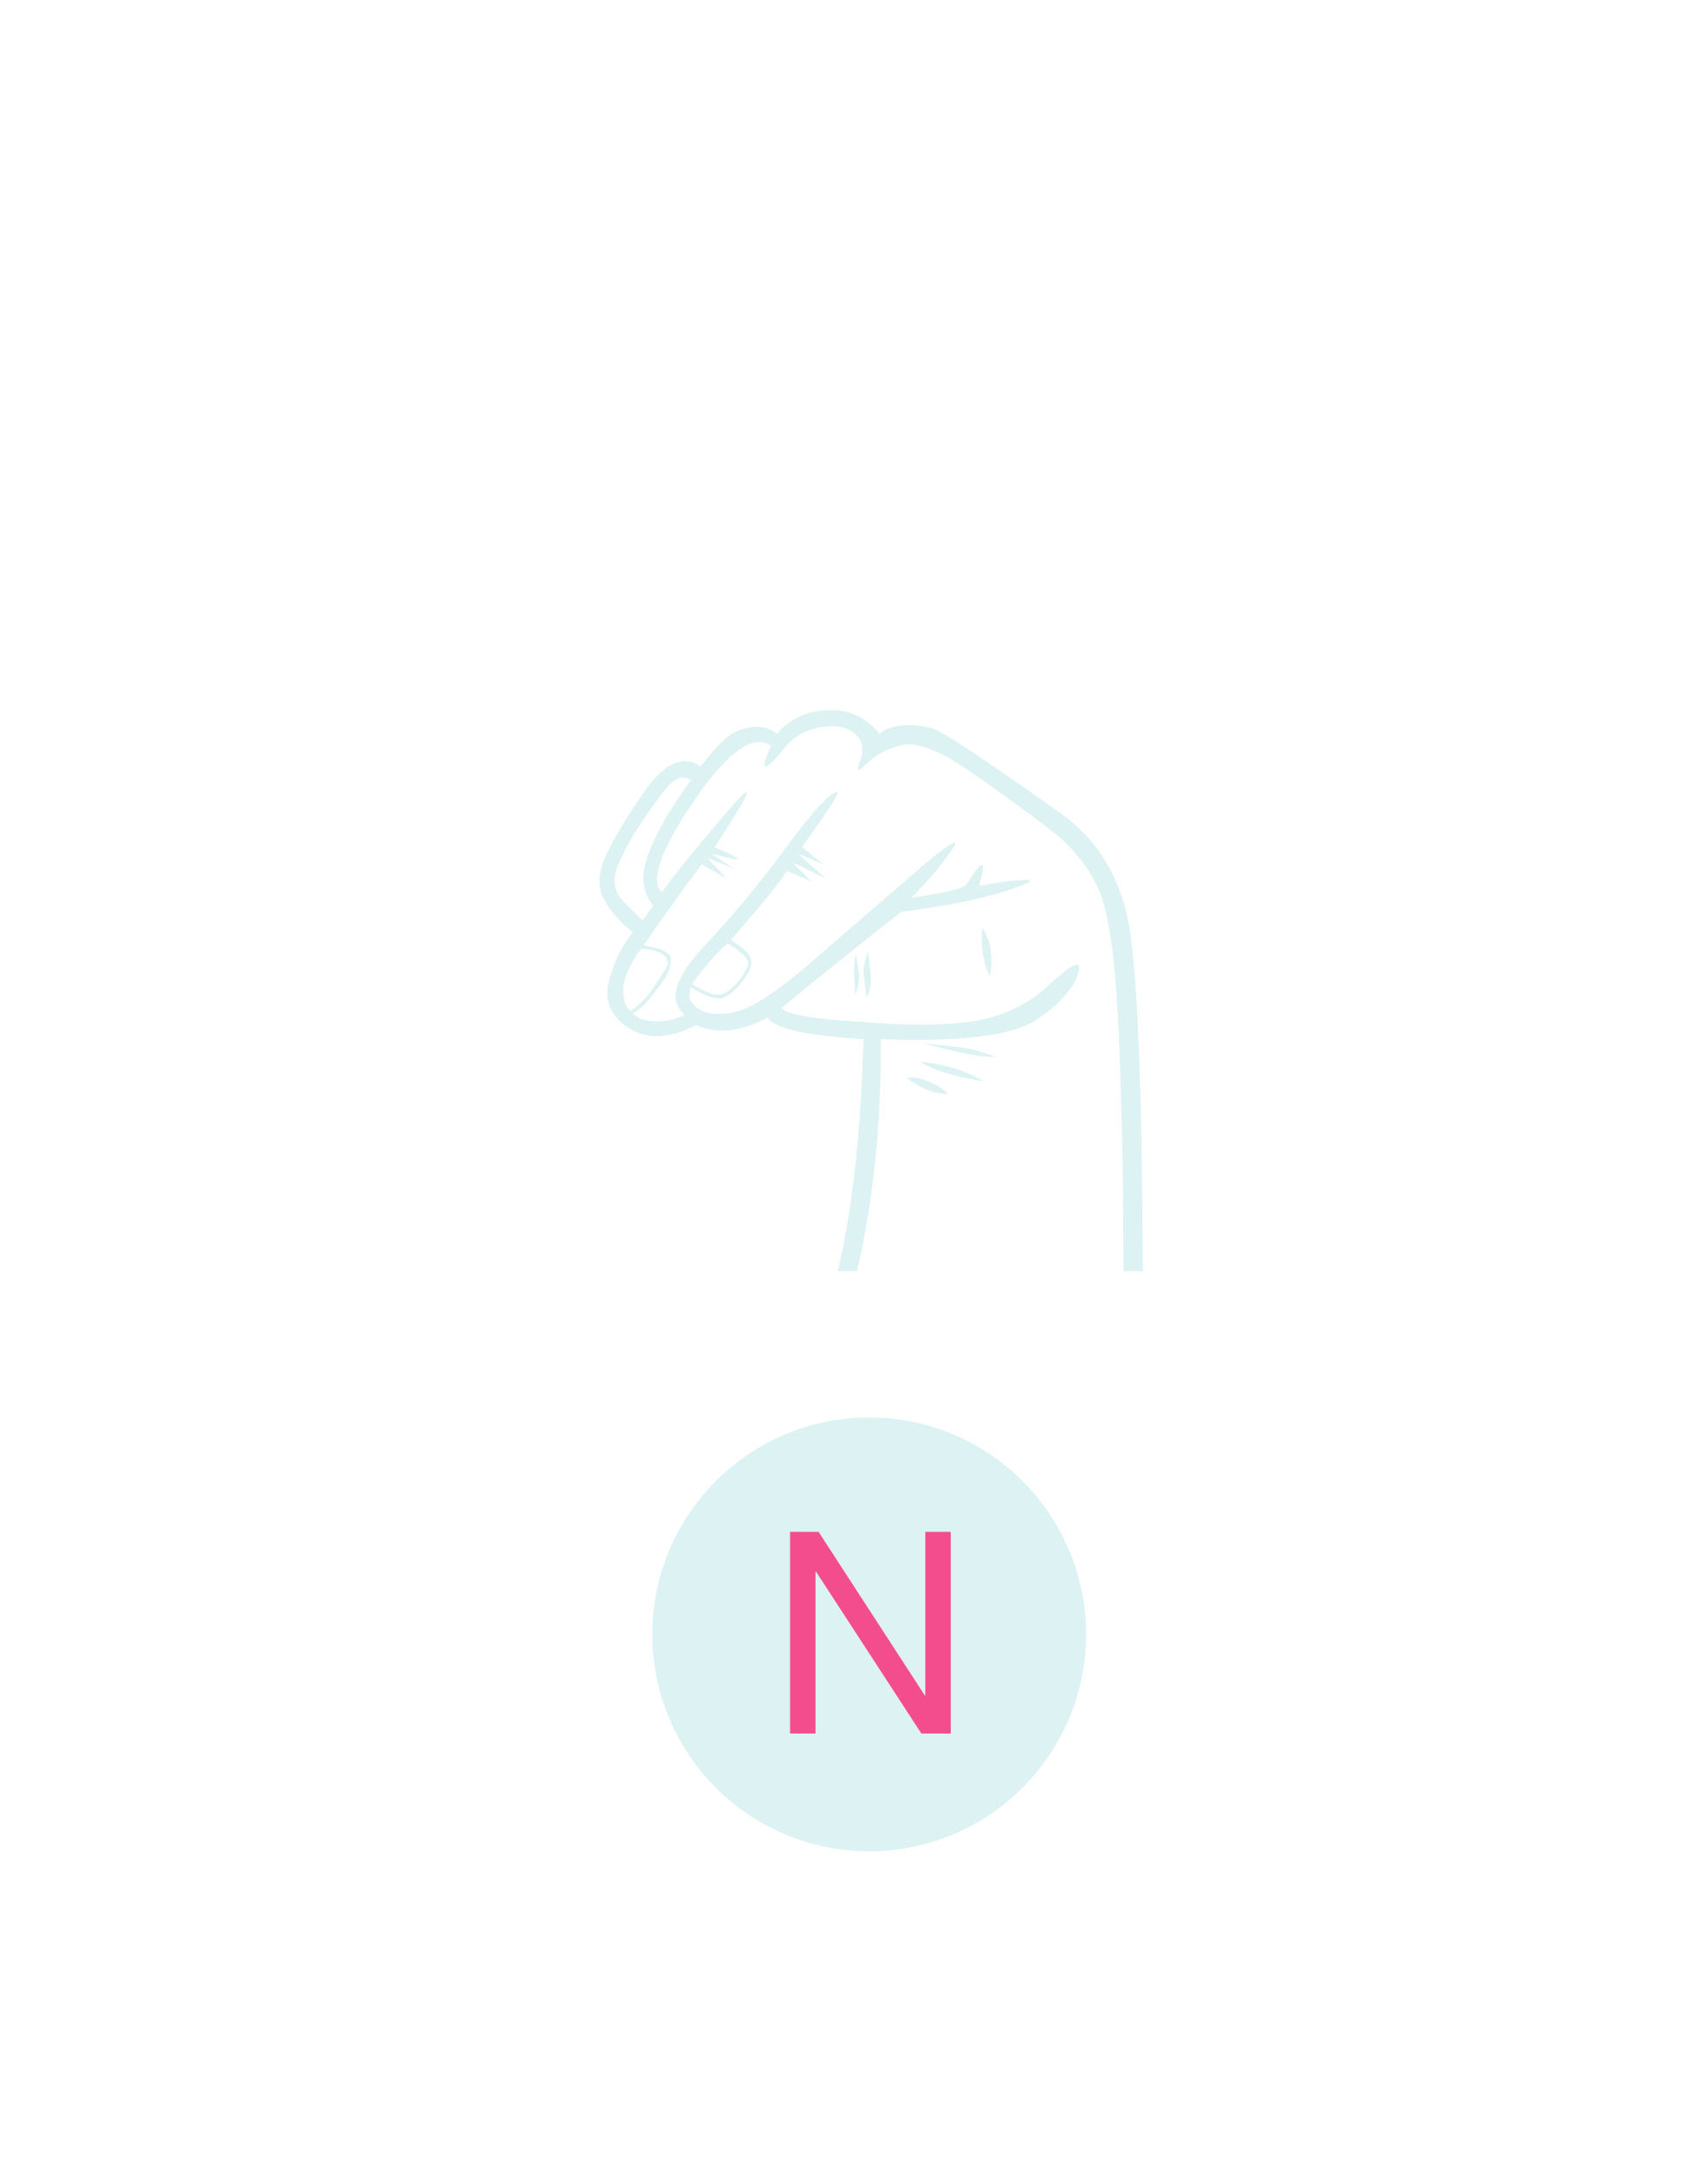
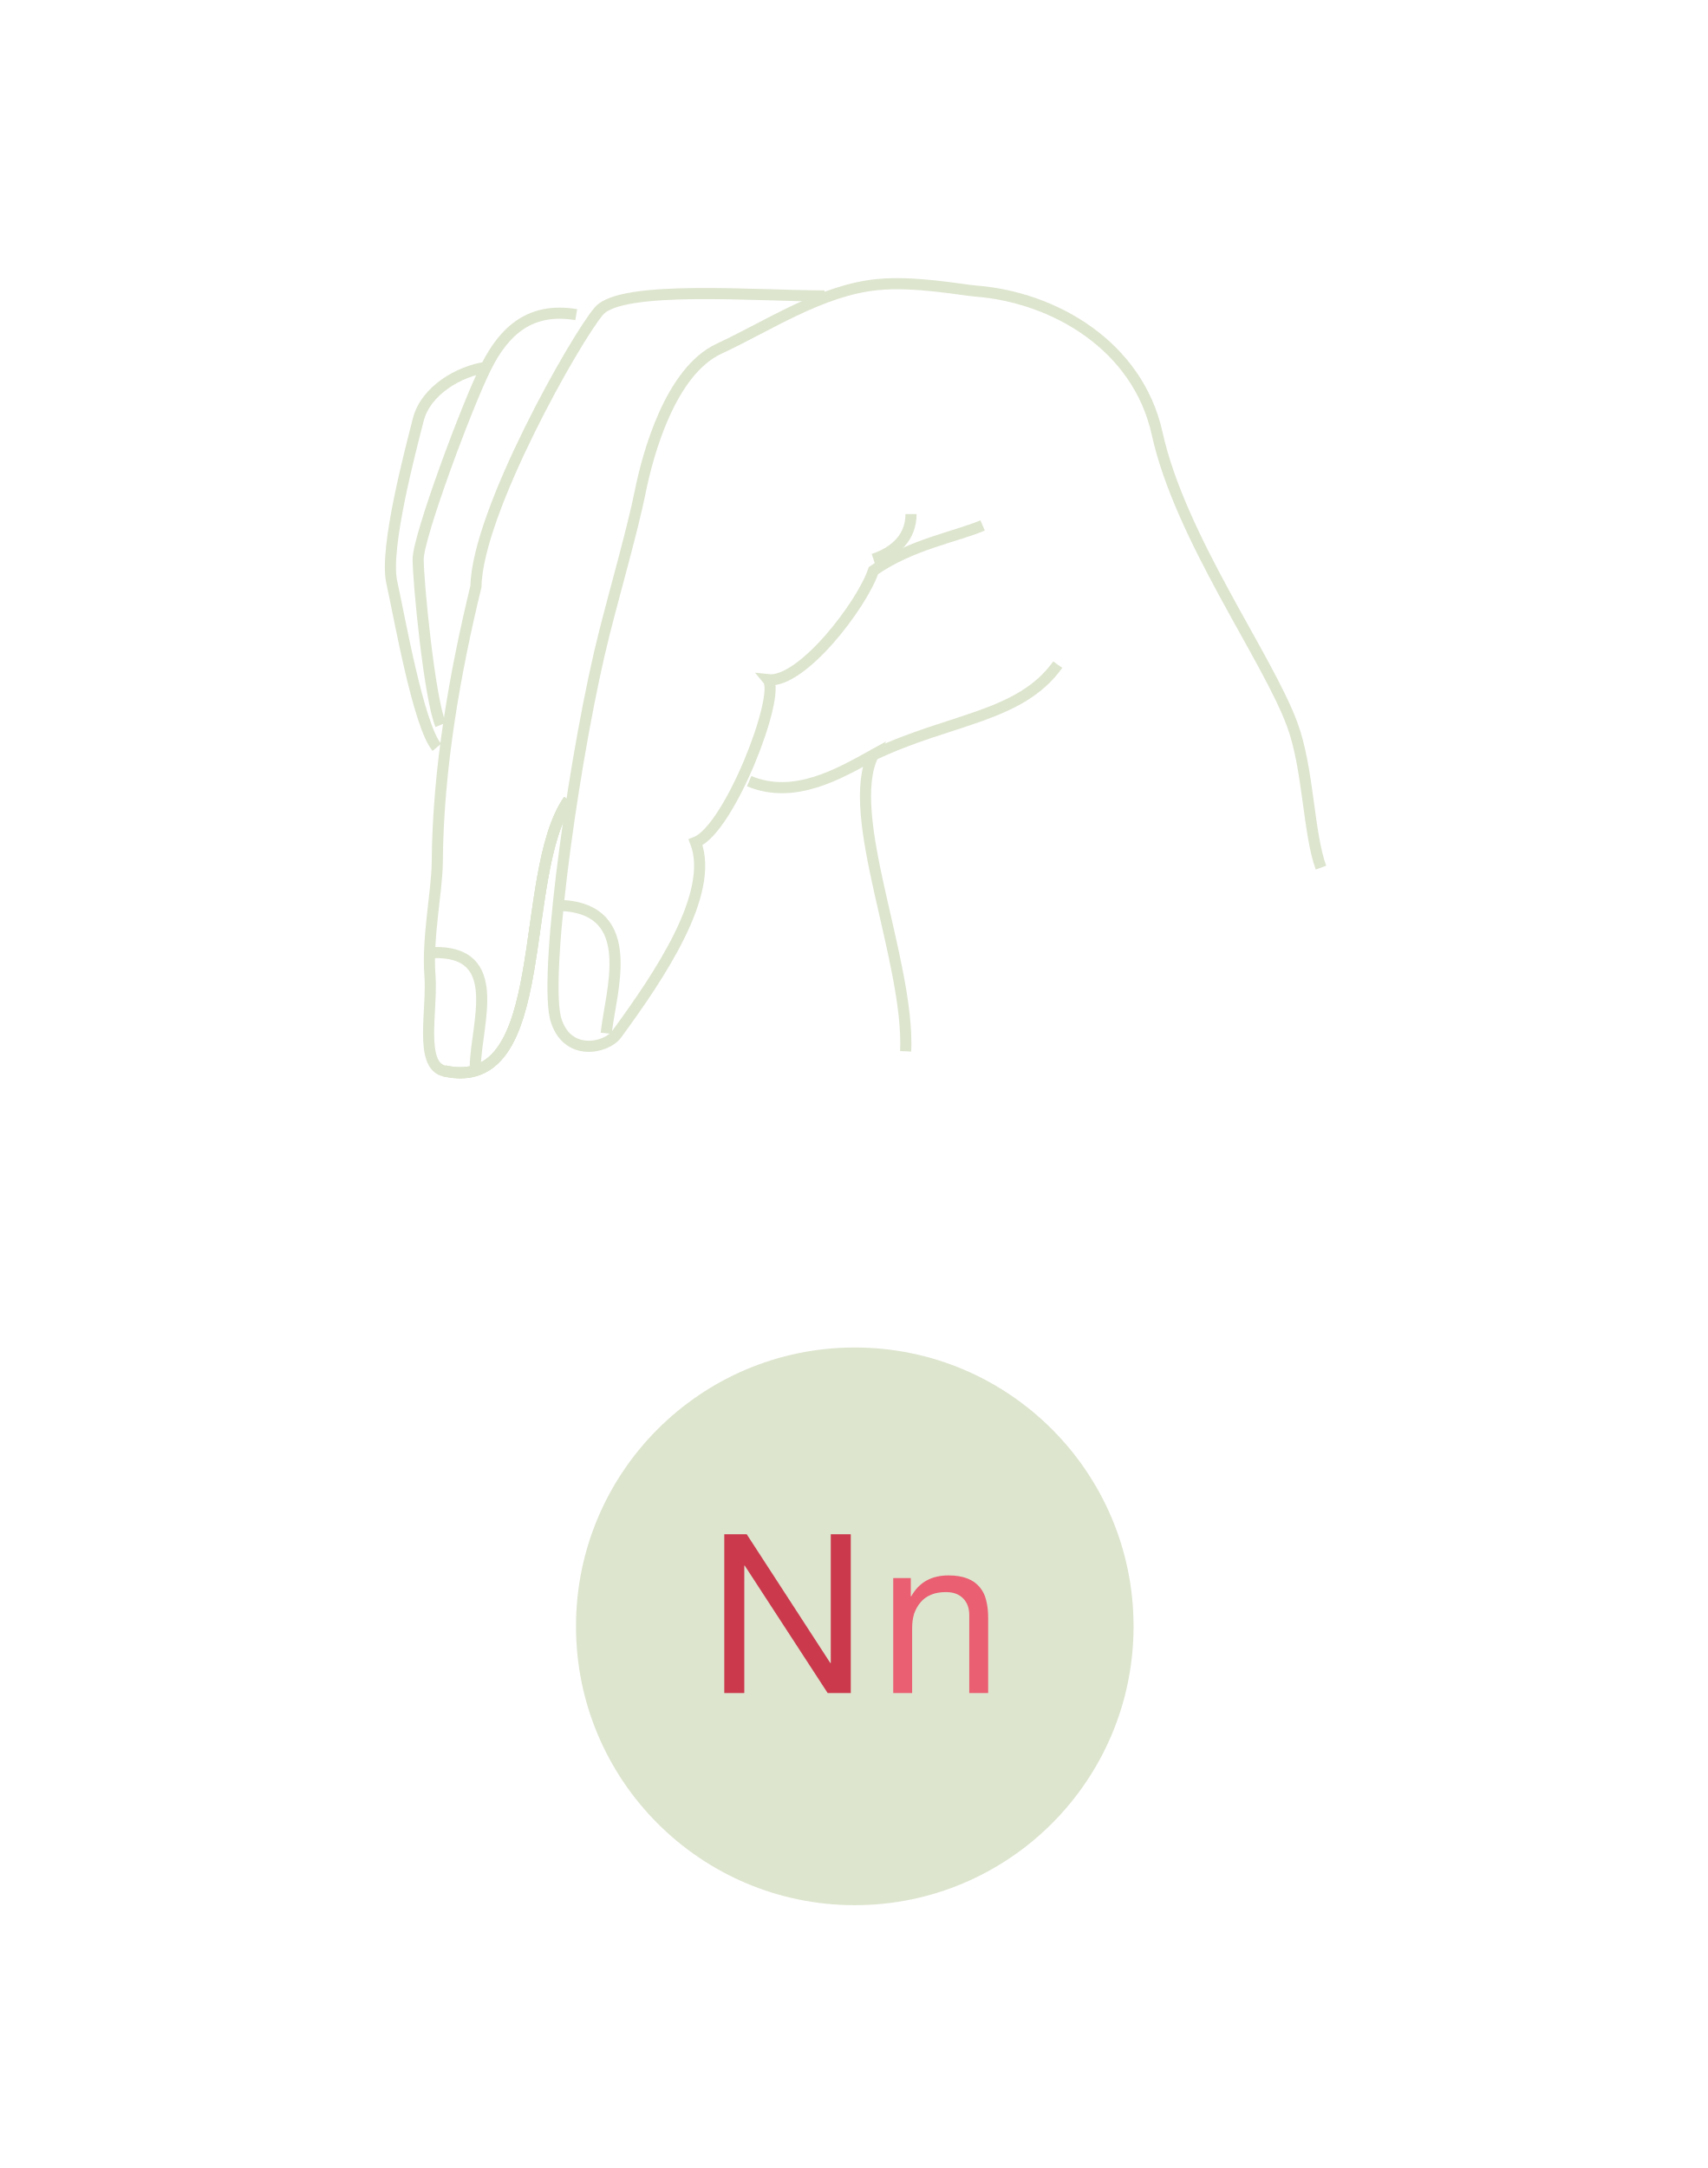
- <svg xmlns="http://www.w3.org/2000/svg" version="1.1" id="Layer_1" viewBox="0 -275 768 980" enable-background="new 0 -275 768 980" xml:space="preserve">
-   <circle fill="#DDF2F2" cx="390.99" cy="460.061" r="97.564" />
-   <polyline fill="none" points="249.222,303.977 249.222,-135.874 676.135,-135.874 676.135,303.977 " />
-   <g enable-background="new    ">
-     <path fill="#DDF2F2" d="M351.585,178.3c1.94,2.91,14.068,5.019,36.385,6.307c19.078,1.623,34.928,1.623,47.541,0   c12.613-1.616,23.604-6.141,32.99-13.584c13.256-12.614,18.752-15.358,16.494-8.246c-2.266,7.117-8.656,14.151-19.164,21.102   c-10.514,6.958-33.717,9.788-69.617,8.49c0.318,37.188-3.236,71.959-10.672,104.303h-8.731   c6.466-26.525,10.346-61.293,11.641-104.303c-25.877-1.614-40.265-4.853-43.175-9.704c-12.294,6.474-22.968,7.604-32.019,3.396   c-12.294,6.148-22.481,6.549-30.563,1.213c-8.088-5.336-11-12.372-8.732-21.104c2.259-8.731,5.822-16.008,10.672-21.83   c-4.85-3.88-8.897-8.322-12.128-13.342c-3.235-5.01-3.722-10.832-1.456-17.464c2.259-6.624,8.164-16.979,17.708-31.046   c9.536-14.068,18.353-18.353,26.44-12.856c5.822-7.438,10.346-12.206,13.584-14.312c3.229-2.101,6.868-3.229,10.916-3.395   c4.04-0.16,7.352,0.893,9.946,3.152c5.168-6.464,12.529-10.022,22.073-10.672c9.536-0.645,17.541,2.91,24.015,10.672   c2.258-2.26,5.822-3.554,10.672-3.88c4.852-0.318,9.459,0.242,13.826,1.697c4.365,1.456,23.203,13.994,56.518,37.599   c16.812,11.968,27.166,28.708,31.047,50.21c3.881,21.512,5.98,73.498,6.307,155.969h-8.732c0-39.137-0.727-75.113-2.182-107.944   c-1.455-32.821-4.533-54.25-9.219-64.279c-4.691-10.022-11.725-18.679-21.102-25.954c-9.383-7.278-21.27-15.926-35.658-25.956   c-14.393-10.022-24.982-14.145-31.775-12.372c-6.791,1.782-12.053,4.61-15.766,8.49c-3.723,3.88-4.607,3.319-2.668-1.7   c1.939-5.01,1.045-9.048-2.668-12.126c-3.722-3.07-8.974-3.958-15.766-2.668c-6.792,1.294-12.128,4.534-16.011,9.702   c-9.058,11-10.997,10.514-5.821-1.456c-8.088-5.494-19.648,2.836-34.687,24.983c-15.04,22.156-19.813,35.824-14.312,40.994   c3.88-5.822,13.258-17.464,28.138-34.93c14.872-17.464,13.416-12.614-4.366,14.554c14.229,6.146,13.744,7.118-1.456,2.91   l10.188,6.792l-12.128-4.852l8.731,9.218l-11.158-6.307c-7.117,9.383-15.85,21.513-26.197,36.385   c8.406,1.294,12.529,3.478,12.372,6.548c-0.166,3.078-1.139,5.904-2.912,8.49c-1.782,2.592-3.964,5.502-6.548,8.731   c-2.592,3.236-5.179,5.502-7.763,6.792c2.584,2.592,6.383,3.804,11.4,3.638c5.01-0.159,8.976-1.212,11.886-3.153   c-7.443-6.139-4.531-16.326,8.732-30.562c13.258-14.228,25.06-28.38,35.416-42.45c10.346-14.067,17.624-22.632,21.83-25.71   c4.2-3.069,3.714-0.804-1.456,6.792c-5.178,7.604-9.059,13.183-11.645,16.738l9.704,7.762l-11.644-4.852l12.614,11.158   l-15.04-7.278l8.731,8.732l-11.158-4.853c-2.912,4.853-11.325,15.206-25.228,31.048c5.17,3.236,8.164,6.064,8.976,8.488   c0.805,2.426-0.326,5.664-3.396,9.704c-3.078,4.048-6.064,6.632-8.975,7.762c-2.911,1.136-7.762-0.399-14.554-4.607   c-1.622,4.208-0.326,7.52,3.88,9.945c4.2,2.425,9.946,2.668,17.223,0.727c7.275-1.94,18.107-9.132,32.502-21.588   c14.388-12.448,29.912-25.872,46.572-40.267c16.654-14.386,22.232-17.708,16.738-9.945c-5.502,7.762-11.484,14.72-17.951,20.861   c6.793-0.97,12.691-2.018,17.709-3.153c5.01-1.128,7.678-2.503,8.004-4.124c6.791-10.675,8.406-10.022,4.852,1.939   c5.822-1.288,12.205-2.182,19.162-2.668c6.953-0.484,4.684,1.136-6.791,4.853c-11.484,3.722-27.25,6.876-47.301,9.46   C390.881,146.449,372.932,160.834,351.585,178.3z M289.003,139.004l4.853-6.792c-5.178-5.82-5.822-13.742-1.94-23.771   c3.88-10.021,10.188-20.86,18.92-32.502c-3.88-2.586-8.088-0.805-12.613,5.336c-4.534,6.146-8.332,11.565-11.4,16.252   c-3.078,4.691-5.988,10.188-8.732,16.494c-2.752,6.306-2.023,11.726,2.183,16.252L289.003,139.004z M282.211,178.3l1.456,1.456   c3.88-2.91,6.708-5.578,8.49-8.004c1.774-2.426,4.284-6.224,7.521-11.399c2.258-4.853-1.456-7.763-11.158-8.732   C280.432,162.291,278.332,171.191,282.211,178.3z M311.322,167.626c3.229,1.942,6.222,3.396,8.974,4.368   c2.744,0.97,5.654,0.166,8.732-2.426c3.07-2.584,5.412-5.822,7.034-9.704c1.939-2.258-0.971-5.82-8.732-10.672   C321.826,154.044,316.49,160.191,311.322,167.626z M384.574,172.478v-3.394c-0.652-7.438-0.486-12.288,0.486-14.554l1.455,8.731   C386.516,166.825,385.863,169.894,384.574,172.478z M389.912,173.449c-0.652-4.2-1.139-7.437-1.457-9.704   c-0.326-2.258,0.318-5.82,1.941-10.672c1.289,7.762,1.615,13.098,0.969,16.01C390.713,171.995,390.23,173.449,389.912,173.449z    M407.861,209.833c2.912-0.644,6.467,0,10.672,1.942c4.201,1.939,6.793,3.72,7.762,5.336c-4.207-0.318-7.686-1.129-10.43-2.427   C413.113,213.396,410.445,211.775,407.861,209.833z M413.682,202.556c10.021,0.652,19.725,3.562,29.107,8.732   C430.822,209.674,421.117,206.762,413.682,202.556z M415.623,194.31c10.992,0.969,17.951,1.782,20.861,2.427   c2.91,0.649,6.951,1.939,12.127,3.88c1.291,0-0.568-0.16-5.58-0.486C438.016,199.812,428.879,197.873,415.623,194.31z    M445.215,164.233c-1.621-3.555-2.668-7.194-3.152-10.916c-0.486-3.714-0.57-7.521-0.244-11.4c1.615,2.91,2.668,5.178,3.154,6.792   c0.484,1.624,0.803,3.882,0.969,6.792C446.104,158.411,445.859,161.321,445.215,164.233z" />
-   </g>
-   <g enable-background="new    ">
-     <path fill="#F44D8D" d="M368.226,413.945l47.758,73.541h0.254v-73.541h11.432v90.689h-13.209l-47.375-72.779h-0.254v72.779H355.4   v-90.689H368.226z" />
-   </g>
+ <svg xmlns="http://www.w3.org/2000/svg" version="1.1" viewBox="0 0 768 975" enable-background="new 0 0 768 975" xml:space="preserve">
+   <circle fill="#DDE5CE" cx="384.5" cy="731.4" r="125.4" />
+   <path fill="#CB394D" d="M335.9 690l37.6 57.9h0.2v-57.9h9v71.4h-10.4l-37.3-57.3h-0.2v57.3h-9v-71.4H335.9z" />
+   <path fill="#EA5F72" d="M409.7 709.7v8.2h0.2c3.5-6.3 9.1-9.4 16.8-9.4 3.4 0 6.2 0.5 8.5 1.4 2.3 0.9 4.1 2.2 5.5 3.9 1.4 1.7 2.4 3.6 2.9 5.9 0.6 2.3 0.9 4.9 0.9 7.7v34h-8.5v-35c0-3.2-0.9-5.7-2.8-7.6 -1.9-1.9-4.4-2.8-7.7-2.8 -2.6 0-4.9 0.4-6.7 1.2 -1.9 0.8-3.5 1.9-4.7 3.4 -1.3 1.5-2.2 3.2-2.9 5.1 -0.6 2-0.9 4.1-0.9 6.5v29.2h-8.5v-51.7H409.7z" />
+   <path fill="none" stroke="#DDE5CE" stroke-width="5" stroke-miterlimit="10" d="M337 351.3c20.3 8.5 40.6-3.4 55.8-11.8 -13.4 27 16.3 92.6 14.6 133.3" />
+   <path fill="none" stroke="#DDE5CE" stroke-width="5" stroke-miterlimit="10" d="M475.8 298.9c-16.9 23.7-48.5 24.2-82.9 40.6" />
+   <path fill="none" stroke="#DDE5CE" stroke-width="5" stroke-miterlimit="10" d="M194.9 428.4c32.2-0.9 19.3 31.8 18.9 51" />
+   <path fill="none" stroke="#DDE5CE" stroke-width="5" stroke-miterlimit="10" d="M594.2 390.2c-5.7-15.6-5.6-44.5-12.9-64.3 -11-30.1-50.5-84.1-60.8-131 -8.8-39.7-46.6-61.3-81.6-64 -6.4-0.5-27.4-4.6-44.3-2.9 -25.3 2.5-49.1 18.6-71.1 28.8 -22 10.2-32.1 47.4-35.5 64.3 -3.4 16.9-11.3 44.4-16.1 63.4 -12.7 49.9-27.2 150.5-22.1 173.1 4.7 18 23 13.9 27.6 7.5 19.3-26.4 44.3-63.3 35.5-86.3 15.3-5.9 38.4-66.1 32.6-73.1 15.2 1.7 42.3-33.8 47.4-49.1 16.9-11.8 37.2-15.2 49.1-20.3" />
+   <path fill="none" stroke="#DDE5CE" stroke-width="5" stroke-miterlimit="10" d="M272.7 464.7c1.8-18.3 15.2-55.8-20.3-57.5" />
+   <path fill="none" stroke="#DDE5CE" stroke-width="5" stroke-miterlimit="10" d="M370.9 133.1c-30.5 0-91.4-5.1-101.5 6.8 -10.2 11.8-54.7 90.2-55.3 123.8 -9.1 37.5-17.1 81-17.4 124.1 -0.1 12.7-4.6 34.2-3.3 50.8 1.2 15.6-5 40.6 6.6 43.1 49.2 10.8 32.4-88.1 55.8-121.8" />
+   <path fill="none" stroke="#DDE5CE" stroke-width="5" stroke-miterlimit="10" d="M392.9 251.5c10.1-3.4 16.9-10.1 16.9-20.3" />
+   <path fill="none" stroke="#DDE5CE" stroke-width="5" stroke-miterlimit="10" d="M259.2 141.5c-20.3-3.4-32.2 6.8-40.6 23.7 -8.5 16.9-30.5 76.1-30.5 86.3 0 10.2 5.1 62.6 10.1 74.5" />
+   <path fill="none" stroke="#DDE5CE" stroke-width="5" stroke-miterlimit="10" d="M218.6 165.2c-11.8 1.7-27.1 10.2-30.5 23.7 -3.4 13.5-15.2 57.5-11.9 72.8 3.4 15.2 11.9 64.3 20.3 74.4" />
+   <path fill="none" stroke="#DDE5CE" stroke-width="5" stroke-miterlimit="10" d="M200 481.6c49.2 10.8 32.4-88.1 55.8-121.8" />
+   <path fill="none" stroke="#DDE5CE" stroke-width="5" stroke-miterlimit="10" d="M200 481.6c49.2 10.8 32.4-88.1 55.8-121.8" />
</svg>
